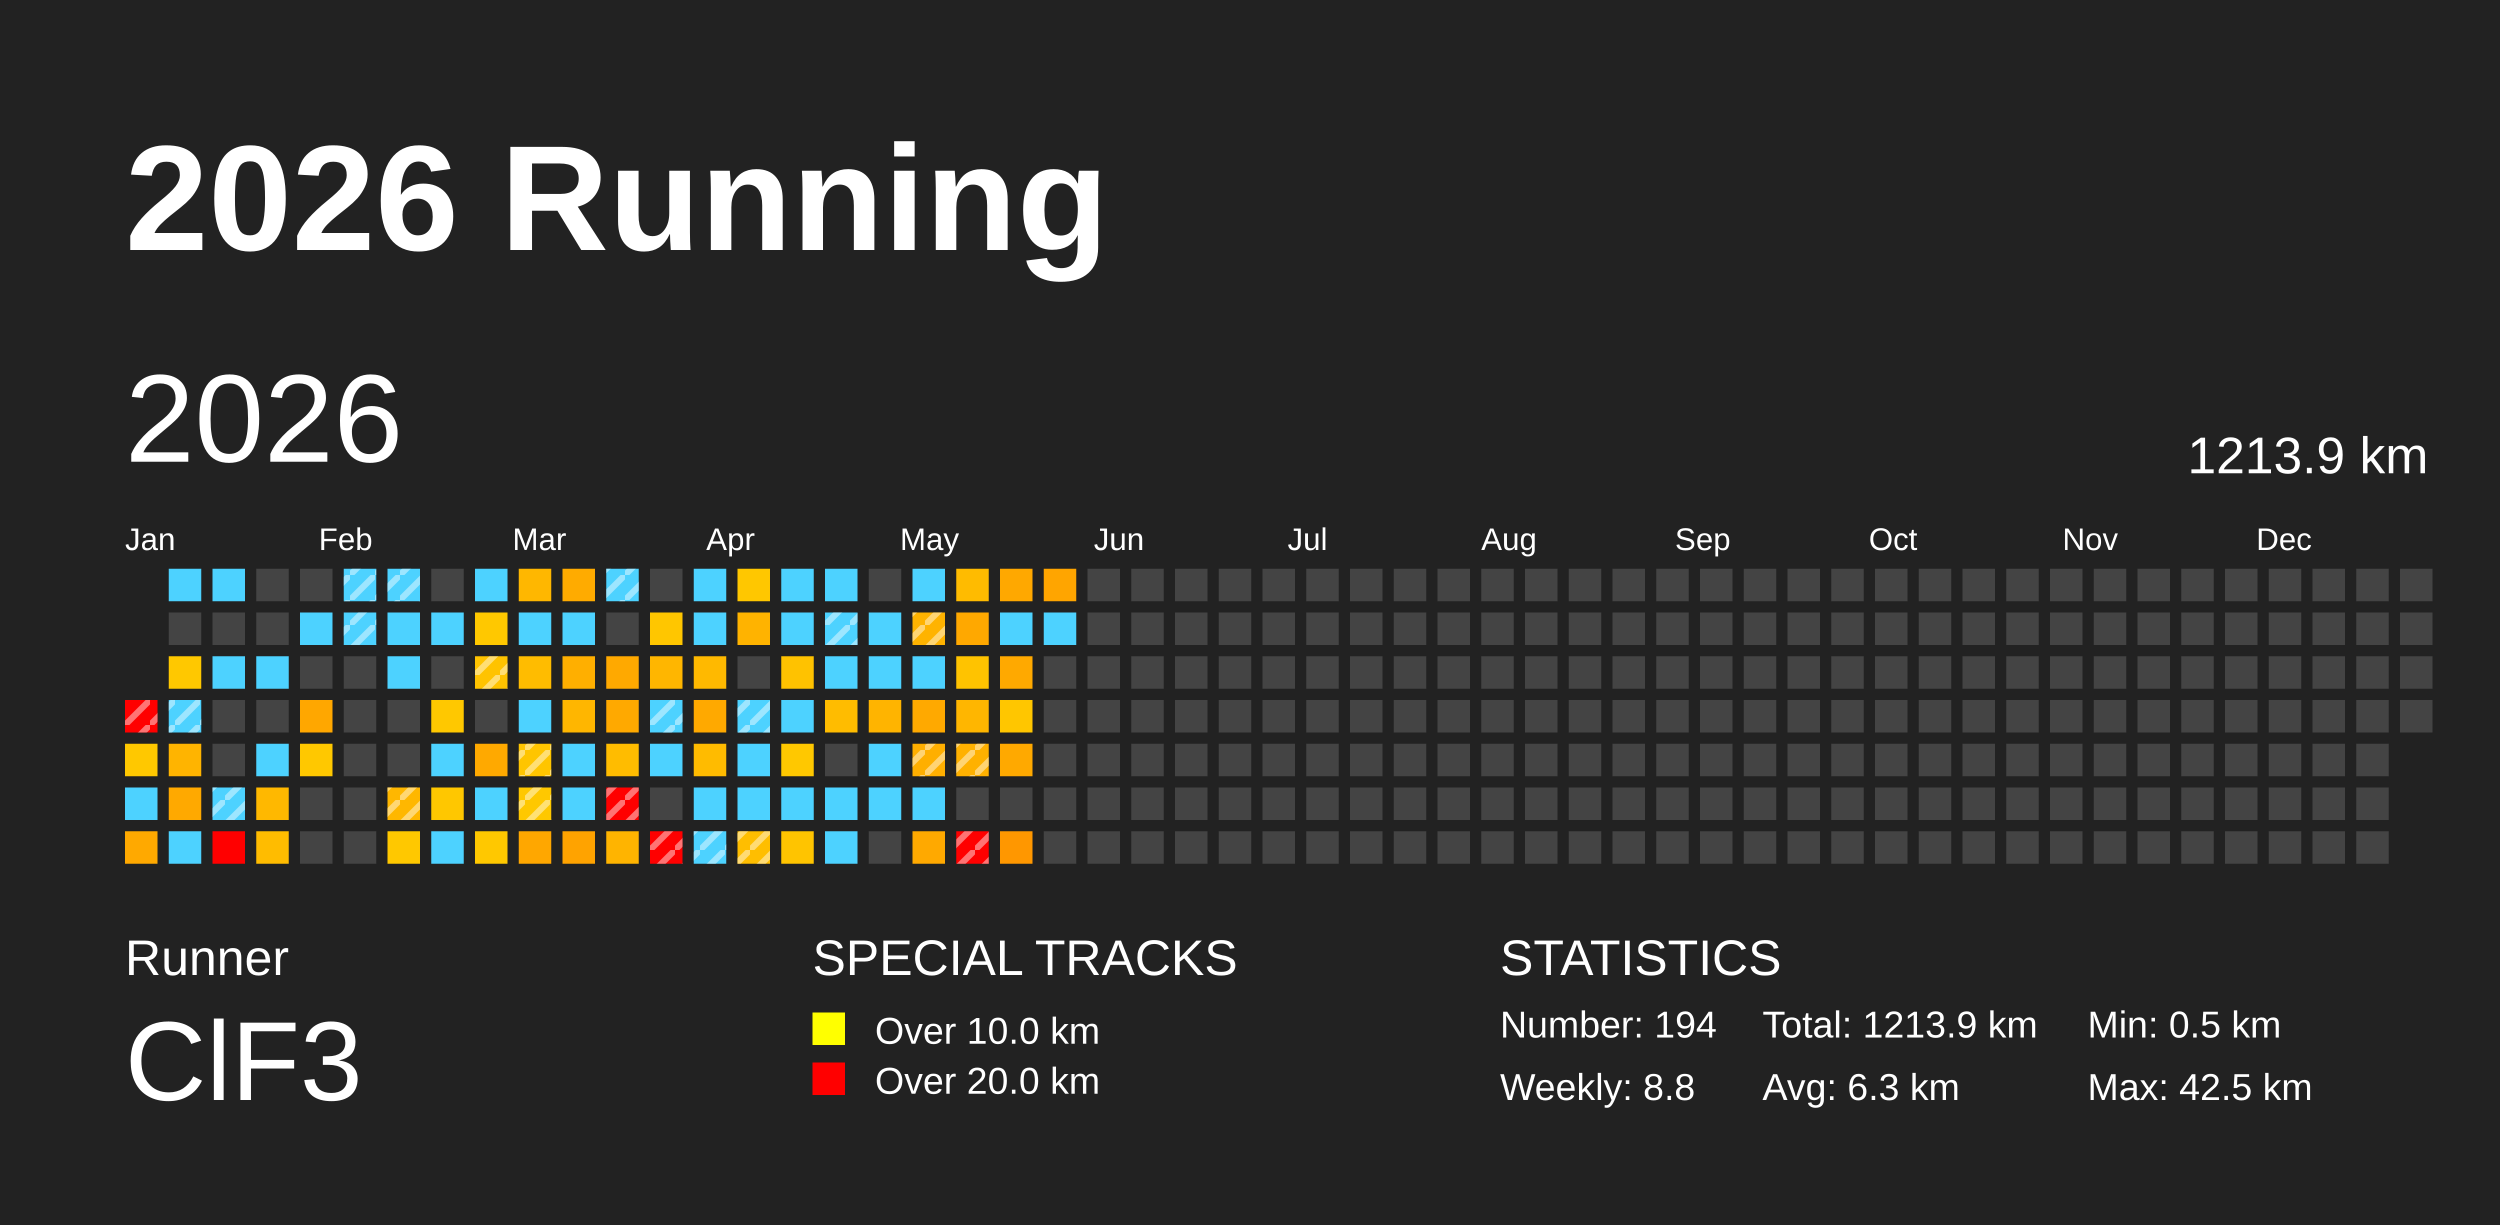
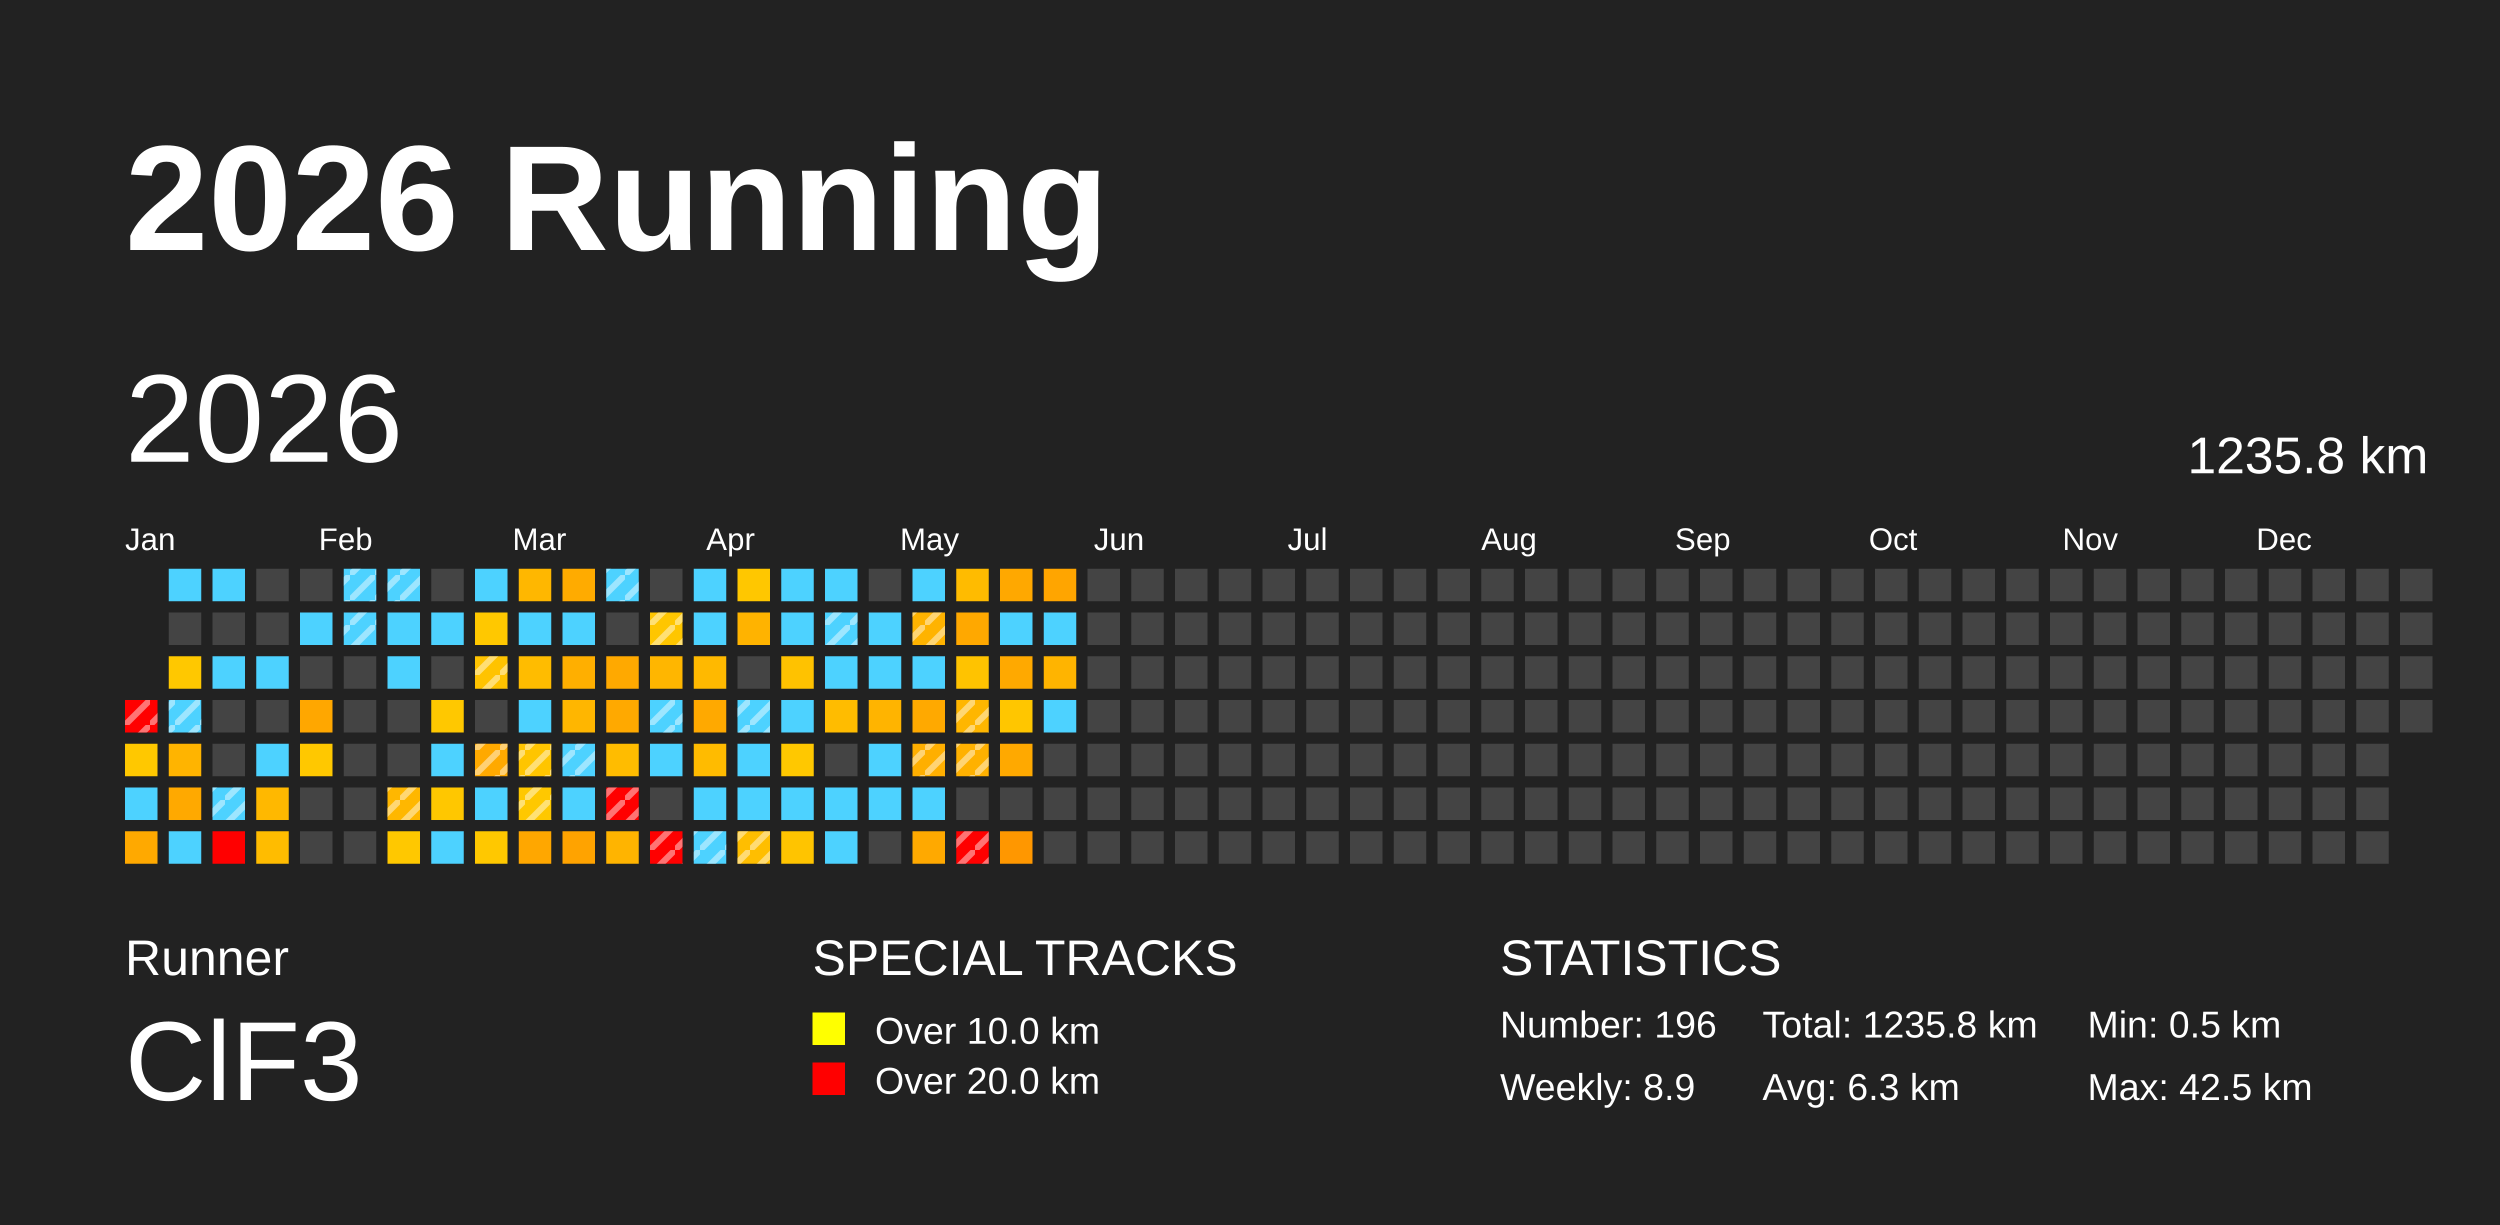
<svg xmlns="http://www.w3.org/2000/svg" baseProfile="full" height="98mm" version="1.1" viewBox="0,0,200,98" width="200mm">
  <defs>
    <pattern height="2" id="indoor-stripe" patternUnits="userSpaceOnUse" width="2">
      <line stroke="white" stroke-opacity="0.45" stroke-width="0.5" x1="0" x2="2" y1="2" y2="0" />
    </pattern>
  </defs>
  <rect fill="#222222" height="98" width="200" x="0" y="0" />
  <text fill="#FFFFFF" style="font-size:12px; font-family:Arial; font-weight:bold;" x="10" y="20">2026 Running</text>
  <text fill="#FFFFFF" style="font-size:4px; font-family:Arial" x="10" y="78">Runner</text>
  <text fill="#FFFFFF" style="font-size:9px; font-family:Arial" x="10" y="88">ClF3</text>
  <text fill="#FFFFFF" style="font-size:4px; font-family:Arial" x="65" y="78">SPECIAL TRACKS</text>
  <rect fill="yellow" height="2.6" width="2.6" x="65" y="81" />
  <text fill="#FFFFFF" style="font-size:3px; font-family:Arial" x="70" y="83.5">Over 10.0 km</text>
  <rect fill="red" height="2.6" width="2.6" x="65" y="85" />
  <text fill="#FFFFFF" style="font-size:3px; font-family:Arial" x="70" y="87.5">Over 20.0 km</text>
  <text fill="#FFFFFF" style="font-size:4px; font-family:Arial" x="120" y="78">STATISTICS</text>
-   <text fill="#FFFFFF" style="font-size:3px; font-family:Arial" x="120" y="83">Number: 194</text>
-   <text fill="#FFFFFF" style="font-size:3px; font-family:Arial" x="120" y="88">Weekly: 8.8</text>
-   <text fill="#FFFFFF" style="font-size:3px; font-family:Arial" x="141" y="83">Total: 1213.9 km</text>
+   <text fill="#FFFFFF" style="font-size:3px; font-family:Arial" x="120" y="83">Number: 196</text>
+   <text fill="#FFFFFF" style="font-size:3px; font-family:Arial" x="120" y="88">Weekly: 8.9</text>
+   <text fill="#FFFFFF" style="font-size:3px; font-family:Arial" x="141" y="83">Total: 1235.8 km</text>
  <text fill="#FFFFFF" style="font-size:3px; font-family:Arial" x="141" y="88">Avg: 6.3 km</text>
  <text fill="#FFFFFF" style="font-size:3px; font-family:Arial" x="167" y="83">Min: 0.5 km</text>
  <text fill="#FFFFFF" style="font-size:3px; font-family:Arial" x="167" y="88">Max: 42.5 km</text>
  <text dominant-baseline="hanging" fill="#FFFFFF" style="font-size:10.0px; font-family:Arial;" x="10" y="30">2026</text>
-   <text dominant-baseline="hanging" fill="#FFFFFF" style="font-size:4.125px; font-family:Arial;" x="175" y="35">1213.9 km</text>
+   <text dominant-baseline="hanging" fill="#FFFFFF" style="font-size:4.125px; font-family:Arial;" x="175" y="35">1235.8 km</text>
  <text fill="#FFFFFF" style="font-size:2.5px; font-family:Arial" x="10.0" y="44">Jan</text>
  <text fill="#FFFFFF" style="font-size:2.5px; font-family:Arial" x="25.5" y="44">Feb</text>
  <text fill="#FFFFFF" style="font-size:2.5px; font-family:Arial" x="41.0" y="44">Mar</text>
  <text fill="#FFFFFF" style="font-size:2.5px; font-family:Arial" x="56.5" y="44">Apr</text>
  <text fill="#FFFFFF" style="font-size:2.5px; font-family:Arial" x="72.0" y="44">May</text>
  <text fill="#FFFFFF" style="font-size:2.5px; font-family:Arial" x="87.5" y="44">Jun</text>
  <text fill="#FFFFFF" style="font-size:2.5px; font-family:Arial" x="103.0" y="44">Jul</text>
  <text fill="#FFFFFF" style="font-size:2.5px; font-family:Arial" x="118.5" y="44">Aug</text>
  <text fill="#FFFFFF" style="font-size:2.5px; font-family:Arial" x="134.0" y="44">Sep</text>
  <text fill="#FFFFFF" style="font-size:2.5px; font-family:Arial" x="149.5" y="44">Oct</text>
  <text fill="#FFFFFF" style="font-size:2.5px; font-family:Arial" x="165.0" y="44">Nov</text>
  <text fill="#FFFFFF" style="font-size:2.5px; font-family:Arial" x="180.5" y="44">Dec</text>
  <rect fill="red" height="2.6" width="2.6" x="10.0" y="56.0" />
  <rect fill="url(#indoor-stripe)" height="2.6" style="pointer-events: none;" width="2.6" x="10.0" y="56.0" />
  <rect fill="#ffc800" height="2.6" width="2.6" x="10.0" y="59.5" />
  <rect fill="#4dd2ff" height="2.6" width="2.6" x="10.0" y="63.0" />
  <rect fill="#ffa900" height="2.6" width="2.6" x="10.0" y="66.5" />
  <rect fill="#4dd2ff" height="2.6" width="2.6" x="13.5" y="45.5" />
  <rect fill="#444444" height="2.6" width="2.6" x="13.5" y="49.0" />
  <rect fill="#ffc800" height="2.6" width="2.6" x="13.5" y="52.5" />
  <rect fill="#4dd2ff" height="2.6" width="2.6" x="13.5" y="56.0" />
  <rect fill="url(#indoor-stripe)" height="2.6" style="pointer-events: none;" width="2.6" x="13.5" y="56.0" />
  <rect fill="#ffb400" height="2.6" width="2.6" x="13.5" y="59.5" />
  <rect fill="#ffa900" height="2.6" width="2.6" x="13.5" y="63.0" />
  <rect fill="#4dd2ff" height="2.6" width="2.6" x="13.5" y="66.5" />
  <rect fill="#4dd2ff" height="2.6" width="2.6" x="17.0" y="45.5" />
  <rect fill="#444444" height="2.6" width="2.6" x="17.0" y="49.0" />
  <rect fill="#4dd2ff" height="2.6" width="2.6" x="17.0" y="52.5" />
  <rect fill="#444444" height="2.6" width="2.6" x="17.0" y="56.0" />
  <rect fill="#444444" height="2.6" width="2.6" x="17.0" y="59.5" />
  <rect fill="#4dd2ff" height="2.6" width="2.6" x="17.0" y="63.0" />
  <rect fill="url(#indoor-stripe)" height="2.6" style="pointer-events: none;" width="2.6" x="17.0" y="63.0" />
  <rect fill="red" height="2.6" width="2.6" x="17.0" y="66.5" />
  <rect fill="#444444" height="2.6" width="2.6" x="20.5" y="45.5" />
  <rect fill="#444444" height="2.6" width="2.6" x="20.5" y="49.0" />
  <rect fill="#4dd2ff" height="2.6" width="2.6" x="20.5" y="52.5" />
  <rect fill="#444444" height="2.6" width="2.6" x="20.5" y="56.0" />
  <rect fill="#4dd2ff" height="2.6" width="2.6" x="20.5" y="59.5" />
  <rect fill="#ffb800" height="2.6" width="2.6" x="20.5" y="63.0" />
  <rect fill="#ffbc00" height="2.6" width="2.6" x="20.5" y="66.5" />
  <rect fill="#444444" height="2.6" width="2.6" x="24.0" y="45.5" />
  <rect fill="#4dd2ff" height="2.6" width="2.6" x="24.0" y="49.0" />
  <rect fill="#444444" height="2.6" width="2.6" x="24.0" y="52.5" />
  <rect fill="#ffa700" height="2.6" width="2.6" x="24.0" y="56.0" />
  <rect fill="#ffc800" height="2.6" width="2.6" x="24.0" y="59.5" />
  <rect fill="#444444" height="2.6" width="2.6" x="24.0" y="63.0" />
  <rect fill="#444444" height="2.6" width="2.6" x="24.0" y="66.5" />
  <rect fill="#4dd2ff" height="2.6" width="2.6" x="27.5" y="45.5" />
  <rect fill="url(#indoor-stripe)" height="2.6" style="pointer-events: none;" width="2.6" x="27.5" y="45.5" />
  <rect fill="#4dd2ff" height="2.6" width="2.6" x="27.5" y="49.0" />
  <rect fill="url(#indoor-stripe)" height="2.6" style="pointer-events: none;" width="2.6" x="27.5" y="49.0" />
  <rect fill="#444444" height="2.6" width="2.6" x="27.5" y="52.5" />
  <rect fill="#444444" height="2.6" width="2.6" x="27.5" y="56.0" />
  <rect fill="#444444" height="2.6" width="2.6" x="27.5" y="59.5" />
  <rect fill="#444444" height="2.6" width="2.6" x="27.5" y="63.0" />
  <rect fill="#444444" height="2.6" width="2.6" x="27.5" y="66.5" />
  <rect fill="#4dd2ff" height="2.6" width="2.6" x="31.0" y="45.5" />
  <rect fill="url(#indoor-stripe)" height="2.6" style="pointer-events: none;" width="2.6" x="31.0" y="45.5" />
  <rect fill="#4dd2ff" height="2.6" width="2.6" x="31.0" y="49.0" />
  <rect fill="#4dd2ff" height="2.6" width="2.6" x="31.0" y="52.5" />
  <rect fill="#444444" height="2.6" width="2.6" x="31.0" y="56.0" />
  <rect fill="#444444" height="2.6" width="2.6" x="31.0" y="59.5" />
  <rect fill="#ffb700" height="2.6" width="2.6" x="31.0" y="63.0" />
  <rect fill="url(#indoor-stripe)" height="2.6" style="pointer-events: none;" width="2.6" x="31.0" y="63.0" />
  <rect fill="#ffc800" height="2.6" width="2.6" x="31.0" y="66.5" />
  <rect fill="#444444" height="2.6" width="2.6" x="34.5" y="45.5" />
  <rect fill="#4dd2ff" height="2.6" width="2.6" x="34.5" y="49.0" />
  <rect fill="#444444" height="2.6" width="2.6" x="34.5" y="52.5" />
  <rect fill="#ffc800" height="2.6" width="2.6" x="34.5" y="56.0" />
  <rect fill="#4dd2ff" height="2.6" width="2.6" x="34.5" y="59.5" />
  <rect fill="#ffc700" height="2.6" width="2.6" x="34.5" y="63.0" />
  <rect fill="#4dd2ff" height="2.6" width="2.6" x="34.5" y="66.5" />
  <rect fill="#4dd2ff" height="2.6" width="2.6" x="38.0" y="45.5" />
  <rect fill="#ffc800" height="2.6" width="2.6" x="38.0" y="49.0" />
  <rect fill="#ffc300" height="2.6" width="2.6" x="38.0" y="52.5" />
  <rect fill="url(#indoor-stripe)" height="2.6" style="pointer-events: none;" width="2.6" x="38.0" y="52.5" />
  <rect fill="#444444" height="2.6" width="2.6" x="38.0" y="56.0" />
  <rect fill="#ffa900" height="2.6" width="2.6" x="38.0" y="59.5" />
+   <rect fill="url(#indoor-stripe)" height="2.6" style="pointer-events: none;" width="2.6" x="38.0" y="59.5" />
  <rect fill="#4dd2ff" height="2.6" width="2.6" x="38.0" y="63.0" />
  <rect fill="#ffc800" height="2.6" width="2.6" x="38.0" y="66.5" />
  <rect fill="#ffb700" height="2.6" width="2.6" x="41.5" y="45.5" />
  <rect fill="#4dd2ff" height="2.6" width="2.6" x="41.5" y="49.0" />
  <rect fill="#ffbc00" height="2.6" width="2.6" x="41.5" y="52.5" />
  <rect fill="#4dd2ff" height="2.6" width="2.6" x="41.5" y="56.0" />
  <rect fill="#ffc500" height="2.6" width="2.6" x="41.5" y="59.5" />
  <rect fill="url(#indoor-stripe)" height="2.6" style="pointer-events: none;" width="2.6" x="41.5" y="59.5" />
  <rect fill="#ffc800" height="2.6" width="2.6" x="41.5" y="63.0" />
  <rect fill="url(#indoor-stripe)" height="2.6" style="pointer-events: none;" width="2.6" x="41.5" y="63.0" />
  <rect fill="#ffa700" height="2.6" width="2.6" x="41.5" y="66.5" />
  <rect fill="#ffab00" height="2.6" width="2.6" x="45.0" y="45.5" />
  <rect fill="#4dd2ff" height="2.6" width="2.6" x="45.0" y="49.0" />
  <rect fill="#ffaf00" height="2.6" width="2.6" x="45.0" y="52.5" />
  <rect fill="#ffb600" height="2.6" width="2.6" x="45.0" y="56.0" />
  <rect fill="#4dd2ff" height="2.6" width="2.6" x="45.0" y="59.5" />
+   <rect fill="url(#indoor-stripe)" height="2.6" style="pointer-events: none;" width="2.6" x="45.0" y="59.5" />
  <rect fill="#4dd2ff" height="2.6" width="2.6" x="45.0" y="63.0" />
  <rect fill="#ffa300" height="2.6" width="2.6" x="45.0" y="66.5" />
  <rect fill="#4dd2ff" height="2.6" width="2.6" x="48.5" y="45.5" />
  <rect fill="url(#indoor-stripe)" height="2.6" style="pointer-events: none;" width="2.6" x="48.5" y="45.5" />
  <rect fill="#444444" height="2.6" width="2.6" x="48.5" y="49.0" />
  <rect fill="#ffa900" height="2.6" width="2.6" x="48.5" y="52.5" />
  <rect fill="#ffa900" height="2.6" width="2.6" x="48.5" y="56.0" />
  <rect fill="#ffbc00" height="2.6" width="2.6" x="48.5" y="59.5" />
  <rect fill="red" height="2.6" width="2.6" x="48.5" y="63.0" />
  <rect fill="url(#indoor-stripe)" height="2.6" style="pointer-events: none;" width="2.6" x="48.5" y="63.0" />
  <rect fill="#ffb400" height="2.6" width="2.6" x="48.5" y="66.5" />
  <rect fill="#444444" height="2.6" width="2.6" x="52.0" y="45.5" />
  <rect fill="#ffc600" height="2.6" width="2.6" x="52.0" y="49.0" />
+   <rect fill="url(#indoor-stripe)" height="2.6" style="pointer-events: none;" width="2.6" x="52.0" y="49.0" />
  <rect fill="#ffb600" height="2.6" width="2.6" x="52.0" y="52.5" />
  <rect fill="#4dd2ff" height="2.6" width="2.6" x="52.0" y="56.0" />
  <rect fill="url(#indoor-stripe)" height="2.6" style="pointer-events: none;" width="2.6" x="52.0" y="56.0" />
  <rect fill="#4dd2ff" height="2.6" width="2.6" x="52.0" y="59.5" />
  <rect fill="#444444" height="2.6" width="2.6" x="52.0" y="63.0" />
  <rect fill="red" height="2.6" width="2.6" x="52.0" y="66.5" />
  <rect fill="url(#indoor-stripe)" height="2.6" style="pointer-events: none;" width="2.6" x="52.0" y="66.5" />
  <rect fill="#4dd2ff" height="2.6" width="2.6" x="55.5" y="45.5" />
  <rect fill="#4dd2ff" height="2.6" width="2.6" x="55.5" y="49.0" />
  <rect fill="#ffb900" height="2.6" width="2.6" x="55.5" y="52.5" />
  <rect fill="#ffa900" height="2.6" width="2.6" x="55.5" y="56.0" />
  <rect fill="#ffbb00" height="2.6" width="2.6" x="55.5" y="59.5" />
  <rect fill="#4dd2ff" height="2.6" width="2.6" x="55.5" y="63.0" />
  <rect fill="#4dd2ff" height="2.6" width="2.6" x="55.5" y="66.5" />
  <rect fill="url(#indoor-stripe)" height="2.6" style="pointer-events: none;" width="2.6" x="55.5" y="66.5" />
  <rect fill="#ffc700" height="2.6" width="2.6" x="59.0" y="45.5" />
  <rect fill="#ffb300" height="2.6" width="2.6" x="59.0" y="49.0" />
  <rect fill="#444444" height="2.6" width="2.6" x="59.0" y="52.5" />
  <rect fill="#4dd2ff" height="2.6" width="2.6" x="59.0" y="56.0" />
  <rect fill="url(#indoor-stripe)" height="2.6" style="pointer-events: none;" width="2.6" x="59.0" y="56.0" />
  <rect fill="#4dd2ff" height="2.6" width="2.6" x="59.0" y="59.5" />
  <rect fill="#4dd2ff" height="2.6" width="2.6" x="59.0" y="63.0" />
  <rect fill="#ffbe00" height="2.6" width="2.6" x="59.0" y="66.5" />
  <rect fill="url(#indoor-stripe)" height="2.6" style="pointer-events: none;" width="2.6" x="59.0" y="66.5" />
  <rect fill="#4dd2ff" height="2.6" width="2.6" x="62.5" y="45.5" />
  <rect fill="#4dd2ff" height="2.6" width="2.6" x="62.5" y="49.0" />
  <rect fill="#ffc200" height="2.6" width="2.6" x="62.5" y="52.5" />
  <rect fill="#4dd2ff" height="2.6" width="2.6" x="62.5" y="56.0" />
  <rect fill="#ffc800" height="2.6" width="2.6" x="62.5" y="59.5" />
  <rect fill="#4dd2ff" height="2.6" width="2.6" x="62.5" y="63.0" />
  <rect fill="#ffc400" height="2.6" width="2.6" x="62.5" y="66.5" />
  <rect fill="#4dd2ff" height="2.6" width="2.6" x="66.0" y="45.5" />
  <rect fill="#4dd2ff" height="2.6" width="2.6" x="66.0" y="49.0" />
  <rect fill="url(#indoor-stripe)" height="2.6" style="pointer-events: none;" width="2.6" x="66.0" y="49.0" />
  <rect fill="#4dd2ff" height="2.6" width="2.6" x="66.0" y="52.5" />
  <rect fill="#ffbc00" height="2.6" width="2.6" x="66.0" y="56.0" />
  <rect fill="#444444" height="2.6" width="2.6" x="66.0" y="59.5" />
  <rect fill="#4dd2ff" height="2.6" width="2.6" x="66.0" y="63.0" />
  <rect fill="#4dd2ff" height="2.6" width="2.6" x="66.0" y="66.5" />
  <rect fill="#444444" height="2.6" width="2.6" x="69.5" y="45.5" />
  <rect fill="#4dd2ff" height="2.6" width="2.6" x="69.5" y="49.0" />
  <rect fill="#4dd2ff" height="2.6" width="2.6" x="69.5" y="52.5" />
  <rect fill="#ffb400" height="2.6" width="2.6" x="69.5" y="56.0" />
  <rect fill="#4dd2ff" height="2.6" width="2.6" x="69.5" y="59.5" />
  <rect fill="#4dd2ff" height="2.6" width="2.6" x="69.5" y="63.0" />
  <rect fill="#444444" height="2.6" width="2.6" x="69.5" y="66.5" />
  <rect fill="#4dd2ff" height="2.6" width="2.6" x="73.0" y="45.5" />
  <rect fill="#ffb300" height="2.6" width="2.6" x="73.0" y="49.0" />
  <rect fill="url(#indoor-stripe)" height="2.6" style="pointer-events: none;" width="2.6" x="73.0" y="49.0" />
  <rect fill="#4dd2ff" height="2.6" width="2.6" x="73.0" y="52.5" />
  <rect fill="#ffa900" height="2.6" width="2.6" x="73.0" y="56.0" />
  <rect fill="#ffaf00" height="2.6" width="2.6" x="73.0" y="59.5" />
  <rect fill="url(#indoor-stripe)" height="2.6" style="pointer-events: none;" width="2.6" x="73.0" y="59.5" />
  <rect fill="#4dd2ff" height="2.6" width="2.6" x="73.0" y="63.0" />
  <rect fill="#ffa900" height="2.6" width="2.6" x="73.0" y="66.5" />
  <rect fill="#ffbb00" height="2.6" width="2.6" x="76.5" y="45.5" />
  <rect fill="#ffa800" height="2.6" width="2.6" x="76.5" y="49.0" />
  <rect fill="#ffc300" height="2.6" width="2.6" x="76.5" y="52.5" />
  <rect fill="#ffb600" height="2.6" width="2.6" x="76.5" y="56.0" />
+   <rect fill="url(#indoor-stripe)" height="2.6" style="pointer-events: none;" width="2.6" x="76.5" y="56.0" />
  <rect fill="#ffb100" height="2.6" width="2.6" x="76.5" y="59.5" />
  <rect fill="url(#indoor-stripe)" height="2.6" style="pointer-events: none;" width="2.6" x="76.5" y="59.5" />
  <rect fill="#444444" height="2.6" width="2.6" x="76.5" y="63.0" />
  <rect fill="red" height="2.6" width="2.6" x="76.5" y="66.5" />
  <rect fill="url(#indoor-stripe)" height="2.6" style="pointer-events: none;" width="2.6" x="76.5" y="66.5" />
  <rect fill="#ffa800" height="2.6" width="2.6" x="80.0" y="45.5" />
  <rect fill="#4dd2ff" height="2.6" width="2.6" x="80.0" y="49.0" />
  <rect fill="#ffa900" height="2.6" width="2.6" x="80.0" y="52.5" />
  <rect fill="#ffc600" height="2.6" width="2.6" x="80.0" y="56.0" />
  <rect fill="#ffa900" height="2.6" width="2.6" x="80.0" y="59.5" />
  <rect fill="#444444" height="2.6" width="2.6" x="80.0" y="63.0" />
  <rect fill="#ff9700" height="2.6" width="2.6" x="80.0" y="66.5" />
  <rect fill="#ffa500" height="2.6" width="2.6" x="83.5" y="45.5" />
  <rect fill="#4dd2ff" height="2.6" width="2.6" x="83.5" y="49.0" />
-   <rect fill="#444444" height="2.6" width="2.6" x="83.5" y="52.5" />
-   <rect fill="#444444" height="2.6" width="2.6" x="83.5" y="56.0" />
+   <rect fill="#ffb400" height="2.6" width="2.6" x="83.5" y="52.5" />
+   <rect fill="#4dd2ff" height="2.6" width="2.6" x="83.5" y="56.0" />
  <rect fill="#444444" height="2.6" width="2.6" x="83.5" y="59.5" />
  <rect fill="#444444" height="2.6" width="2.6" x="83.5" y="63.0" />
  <rect fill="#444444" height="2.6" width="2.6" x="83.5" y="66.5" />
  <rect fill="#444444" height="2.6" width="2.6" x="87.0" y="45.5" />
  <rect fill="#444444" height="2.6" width="2.6" x="87.0" y="49.0" />
  <rect fill="#444444" height="2.6" width="2.6" x="87.0" y="52.5" />
  <rect fill="#444444" height="2.6" width="2.6" x="87.0" y="56.0" />
  <rect fill="#444444" height="2.6" width="2.6" x="87.0" y="59.5" />
  <rect fill="#444444" height="2.6" width="2.6" x="87.0" y="63.0" />
  <rect fill="#444444" height="2.6" width="2.6" x="87.0" y="66.5" />
  <rect fill="#444444" height="2.6" width="2.6" x="90.5" y="45.5" />
  <rect fill="#444444" height="2.6" width="2.6" x="90.5" y="49.0" />
  <rect fill="#444444" height="2.6" width="2.6" x="90.5" y="52.5" />
  <rect fill="#444444" height="2.6" width="2.6" x="90.5" y="56.0" />
  <rect fill="#444444" height="2.6" width="2.6" x="90.5" y="59.5" />
  <rect fill="#444444" height="2.6" width="2.6" x="90.5" y="63.0" />
  <rect fill="#444444" height="2.6" width="2.6" x="90.5" y="66.5" />
  <rect fill="#444444" height="2.6" width="2.6" x="94.0" y="45.5" />
  <rect fill="#444444" height="2.6" width="2.6" x="94.0" y="49.0" />
  <rect fill="#444444" height="2.6" width="2.6" x="94.0" y="52.5" />
  <rect fill="#444444" height="2.6" width="2.6" x="94.0" y="56.0" />
  <rect fill="#444444" height="2.6" width="2.6" x="94.0" y="59.5" />
  <rect fill="#444444" height="2.6" width="2.6" x="94.0" y="63.0" />
  <rect fill="#444444" height="2.6" width="2.6" x="94.0" y="66.5" />
  <rect fill="#444444" height="2.6" width="2.6" x="97.5" y="45.5" />
  <rect fill="#444444" height="2.6" width="2.6" x="97.5" y="49.0" />
  <rect fill="#444444" height="2.6" width="2.6" x="97.5" y="52.5" />
  <rect fill="#444444" height="2.6" width="2.6" x="97.5" y="56.0" />
  <rect fill="#444444" height="2.6" width="2.6" x="97.5" y="59.5" />
  <rect fill="#444444" height="2.6" width="2.6" x="97.5" y="63.0" />
  <rect fill="#444444" height="2.6" width="2.6" x="97.5" y="66.5" />
  <rect fill="#444444" height="2.6" width="2.6" x="101.0" y="45.5" />
  <rect fill="#444444" height="2.6" width="2.6" x="101.0" y="49.0" />
  <rect fill="#444444" height="2.6" width="2.6" x="101.0" y="52.5" />
  <rect fill="#444444" height="2.6" width="2.6" x="101.0" y="56.0" />
  <rect fill="#444444" height="2.6" width="2.6" x="101.0" y="59.5" />
  <rect fill="#444444" height="2.6" width="2.6" x="101.0" y="63.0" />
  <rect fill="#444444" height="2.6" width="2.6" x="101.0" y="66.5" />
  <rect fill="#444444" height="2.6" width="2.6" x="104.5" y="45.5" />
  <rect fill="#444444" height="2.6" width="2.6" x="104.5" y="49.0" />
  <rect fill="#444444" height="2.6" width="2.6" x="104.5" y="52.5" />
  <rect fill="#444444" height="2.6" width="2.6" x="104.5" y="56.0" />
  <rect fill="#444444" height="2.6" width="2.6" x="104.5" y="59.5" />
  <rect fill="#444444" height="2.6" width="2.6" x="104.5" y="63.0" />
  <rect fill="#444444" height="2.6" width="2.6" x="104.5" y="66.5" />
  <rect fill="#444444" height="2.6" width="2.6" x="108.0" y="45.5" />
  <rect fill="#444444" height="2.6" width="2.6" x="108.0" y="49.0" />
  <rect fill="#444444" height="2.6" width="2.6" x="108.0" y="52.5" />
  <rect fill="#444444" height="2.6" width="2.6" x="108.0" y="56.0" />
  <rect fill="#444444" height="2.6" width="2.6" x="108.0" y="59.5" />
  <rect fill="#444444" height="2.6" width="2.6" x="108.0" y="63.0" />
  <rect fill="#444444" height="2.6" width="2.6" x="108.0" y="66.5" />
  <rect fill="#444444" height="2.6" width="2.6" x="111.5" y="45.5" />
  <rect fill="#444444" height="2.6" width="2.6" x="111.5" y="49.0" />
  <rect fill="#444444" height="2.6" width="2.6" x="111.5" y="52.5" />
  <rect fill="#444444" height="2.6" width="2.6" x="111.5" y="56.0" />
  <rect fill="#444444" height="2.6" width="2.6" x="111.5" y="59.5" />
  <rect fill="#444444" height="2.6" width="2.6" x="111.5" y="63.0" />
  <rect fill="#444444" height="2.6" width="2.6" x="111.5" y="66.5" />
  <rect fill="#444444" height="2.6" width="2.6" x="115.0" y="45.5" />
  <rect fill="#444444" height="2.6" width="2.6" x="115.0" y="49.0" />
  <rect fill="#444444" height="2.6" width="2.6" x="115.0" y="52.5" />
  <rect fill="#444444" height="2.6" width="2.6" x="115.0" y="56.0" />
  <rect fill="#444444" height="2.6" width="2.6" x="115.0" y="59.5" />
  <rect fill="#444444" height="2.6" width="2.6" x="115.0" y="63.0" />
  <rect fill="#444444" height="2.6" width="2.6" x="115.0" y="66.5" />
  <rect fill="#444444" height="2.6" width="2.6" x="118.5" y="45.5" />
  <rect fill="#444444" height="2.6" width="2.6" x="118.5" y="49.0" />
  <rect fill="#444444" height="2.6" width="2.6" x="118.5" y="52.5" />
  <rect fill="#444444" height="2.6" width="2.6" x="118.5" y="56.0" />
  <rect fill="#444444" height="2.6" width="2.6" x="118.5" y="59.5" />
  <rect fill="#444444" height="2.6" width="2.6" x="118.5" y="63.0" />
  <rect fill="#444444" height="2.6" width="2.6" x="118.5" y="66.5" />
  <rect fill="#444444" height="2.6" width="2.6" x="122.0" y="45.5" />
  <rect fill="#444444" height="2.6" width="2.6" x="122.0" y="49.0" />
  <rect fill="#444444" height="2.6" width="2.6" x="122.0" y="52.5" />
  <rect fill="#444444" height="2.6" width="2.6" x="122.0" y="56.0" />
  <rect fill="#444444" height="2.6" width="2.6" x="122.0" y="59.5" />
  <rect fill="#444444" height="2.6" width="2.6" x="122.0" y="63.0" />
  <rect fill="#444444" height="2.6" width="2.6" x="122.0" y="66.5" />
  <rect fill="#444444" height="2.6" width="2.6" x="125.5" y="45.5" />
  <rect fill="#444444" height="2.6" width="2.6" x="125.5" y="49.0" />
  <rect fill="#444444" height="2.6" width="2.6" x="125.5" y="52.5" />
  <rect fill="#444444" height="2.6" width="2.6" x="125.5" y="56.0" />
  <rect fill="#444444" height="2.6" width="2.6" x="125.5" y="59.5" />
  <rect fill="#444444" height="2.6" width="2.6" x="125.5" y="63.0" />
  <rect fill="#444444" height="2.6" width="2.6" x="125.5" y="66.5" />
  <rect fill="#444444" height="2.6" width="2.6" x="129.0" y="45.5" />
  <rect fill="#444444" height="2.6" width="2.6" x="129.0" y="49.0" />
  <rect fill="#444444" height="2.6" width="2.6" x="129.0" y="52.5" />
  <rect fill="#444444" height="2.6" width="2.6" x="129.0" y="56.0" />
  <rect fill="#444444" height="2.6" width="2.6" x="129.0" y="59.5" />
  <rect fill="#444444" height="2.6" width="2.6" x="129.0" y="63.0" />
  <rect fill="#444444" height="2.6" width="2.6" x="129.0" y="66.5" />
  <rect fill="#444444" height="2.6" width="2.6" x="132.5" y="45.5" />
  <rect fill="#444444" height="2.6" width="2.6" x="132.5" y="49.0" />
  <rect fill="#444444" height="2.6" width="2.6" x="132.5" y="52.5" />
  <rect fill="#444444" height="2.6" width="2.6" x="132.5" y="56.0" />
  <rect fill="#444444" height="2.6" width="2.6" x="132.5" y="59.5" />
  <rect fill="#444444" height="2.6" width="2.6" x="132.5" y="63.0" />
  <rect fill="#444444" height="2.6" width="2.6" x="132.5" y="66.5" />
  <rect fill="#444444" height="2.6" width="2.6" x="136.0" y="45.5" />
  <rect fill="#444444" height="2.6" width="2.6" x="136.0" y="49.0" />
  <rect fill="#444444" height="2.6" width="2.6" x="136.0" y="52.5" />
  <rect fill="#444444" height="2.6" width="2.6" x="136.0" y="56.0" />
  <rect fill="#444444" height="2.6" width="2.6" x="136.0" y="59.5" />
  <rect fill="#444444" height="2.6" width="2.6" x="136.0" y="63.0" />
  <rect fill="#444444" height="2.6" width="2.6" x="136.0" y="66.5" />
  <rect fill="#444444" height="2.6" width="2.6" x="139.5" y="45.5" />
  <rect fill="#444444" height="2.6" width="2.6" x="139.5" y="49.0" />
  <rect fill="#444444" height="2.6" width="2.6" x="139.5" y="52.5" />
  <rect fill="#444444" height="2.6" width="2.6" x="139.5" y="56.0" />
  <rect fill="#444444" height="2.6" width="2.6" x="139.5" y="59.5" />
  <rect fill="#444444" height="2.6" width="2.6" x="139.5" y="63.0" />
  <rect fill="#444444" height="2.6" width="2.6" x="139.5" y="66.5" />
  <rect fill="#444444" height="2.6" width="2.6" x="143.0" y="45.5" />
  <rect fill="#444444" height="2.6" width="2.6" x="143.0" y="49.0" />
  <rect fill="#444444" height="2.6" width="2.6" x="143.0" y="52.5" />
  <rect fill="#444444" height="2.6" width="2.6" x="143.0" y="56.0" />
  <rect fill="#444444" height="2.6" width="2.6" x="143.0" y="59.5" />
  <rect fill="#444444" height="2.6" width="2.6" x="143.0" y="63.0" />
  <rect fill="#444444" height="2.6" width="2.6" x="143.0" y="66.5" />
  <rect fill="#444444" height="2.6" width="2.6" x="146.5" y="45.5" />
  <rect fill="#444444" height="2.6" width="2.6" x="146.5" y="49.0" />
  <rect fill="#444444" height="2.6" width="2.6" x="146.5" y="52.5" />
  <rect fill="#444444" height="2.6" width="2.6" x="146.5" y="56.0" />
  <rect fill="#444444" height="2.6" width="2.6" x="146.5" y="59.5" />
  <rect fill="#444444" height="2.6" width="2.6" x="146.5" y="63.0" />
  <rect fill="#444444" height="2.6" width="2.6" x="146.5" y="66.5" />
  <rect fill="#444444" height="2.6" width="2.6" x="150.0" y="45.5" />
  <rect fill="#444444" height="2.6" width="2.6" x="150.0" y="49.0" />
  <rect fill="#444444" height="2.6" width="2.6" x="150.0" y="52.5" />
  <rect fill="#444444" height="2.6" width="2.6" x="150.0" y="56.0" />
  <rect fill="#444444" height="2.6" width="2.6" x="150.0" y="59.5" />
  <rect fill="#444444" height="2.6" width="2.6" x="150.0" y="63.0" />
  <rect fill="#444444" height="2.6" width="2.6" x="150.0" y="66.5" />
  <rect fill="#444444" height="2.6" width="2.6" x="153.5" y="45.5" />
  <rect fill="#444444" height="2.6" width="2.6" x="153.5" y="49.0" />
  <rect fill="#444444" height="2.6" width="2.6" x="153.5" y="52.5" />
  <rect fill="#444444" height="2.6" width="2.6" x="153.5" y="56.0" />
  <rect fill="#444444" height="2.6" width="2.6" x="153.5" y="59.5" />
  <rect fill="#444444" height="2.6" width="2.6" x="153.5" y="63.0" />
  <rect fill="#444444" height="2.6" width="2.6" x="153.5" y="66.5" />
  <rect fill="#444444" height="2.6" width="2.6" x="157.0" y="45.5" />
  <rect fill="#444444" height="2.6" width="2.6" x="157.0" y="49.0" />
  <rect fill="#444444" height="2.6" width="2.6" x="157.0" y="52.5" />
  <rect fill="#444444" height="2.6" width="2.6" x="157.0" y="56.0" />
  <rect fill="#444444" height="2.6" width="2.6" x="157.0" y="59.5" />
  <rect fill="#444444" height="2.6" width="2.6" x="157.0" y="63.0" />
  <rect fill="#444444" height="2.6" width="2.6" x="157.0" y="66.5" />
  <rect fill="#444444" height="2.6" width="2.6" x="160.5" y="45.5" />
  <rect fill="#444444" height="2.6" width="2.6" x="160.5" y="49.0" />
  <rect fill="#444444" height="2.6" width="2.6" x="160.5" y="52.5" />
  <rect fill="#444444" height="2.6" width="2.6" x="160.5" y="56.0" />
  <rect fill="#444444" height="2.6" width="2.6" x="160.5" y="59.5" />
  <rect fill="#444444" height="2.6" width="2.6" x="160.5" y="63.0" />
  <rect fill="#444444" height="2.6" width="2.6" x="160.5" y="66.5" />
  <rect fill="#444444" height="2.6" width="2.6" x="164.0" y="45.5" />
  <rect fill="#444444" height="2.6" width="2.6" x="164.0" y="49.0" />
  <rect fill="#444444" height="2.6" width="2.6" x="164.0" y="52.5" />
  <rect fill="#444444" height="2.6" width="2.6" x="164.0" y="56.0" />
  <rect fill="#444444" height="2.6" width="2.6" x="164.0" y="59.5" />
  <rect fill="#444444" height="2.6" width="2.6" x="164.0" y="63.0" />
  <rect fill="#444444" height="2.6" width="2.6" x="164.0" y="66.5" />
  <rect fill="#444444" height="2.6" width="2.6" x="167.5" y="45.5" />
  <rect fill="#444444" height="2.6" width="2.6" x="167.5" y="49.0" />
  <rect fill="#444444" height="2.6" width="2.6" x="167.5" y="52.5" />
  <rect fill="#444444" height="2.6" width="2.6" x="167.5" y="56.0" />
  <rect fill="#444444" height="2.6" width="2.6" x="167.5" y="59.5" />
  <rect fill="#444444" height="2.6" width="2.6" x="167.5" y="63.0" />
  <rect fill="#444444" height="2.6" width="2.6" x="167.5" y="66.5" />
  <rect fill="#444444" height="2.6" width="2.6" x="171.0" y="45.5" />
  <rect fill="#444444" height="2.6" width="2.6" x="171.0" y="49.0" />
  <rect fill="#444444" height="2.6" width="2.6" x="171.0" y="52.5" />
  <rect fill="#444444" height="2.6" width="2.6" x="171.0" y="56.0" />
  <rect fill="#444444" height="2.6" width="2.6" x="171.0" y="59.5" />
  <rect fill="#444444" height="2.6" width="2.6" x="171.0" y="63.0" />
  <rect fill="#444444" height="2.6" width="2.6" x="171.0" y="66.5" />
  <rect fill="#444444" height="2.6" width="2.6" x="174.5" y="45.5" />
  <rect fill="#444444" height="2.6" width="2.6" x="174.5" y="49.0" />
  <rect fill="#444444" height="2.6" width="2.6" x="174.5" y="52.5" />
  <rect fill="#444444" height="2.6" width="2.6" x="174.5" y="56.0" />
  <rect fill="#444444" height="2.6" width="2.6" x="174.5" y="59.5" />
  <rect fill="#444444" height="2.6" width="2.6" x="174.5" y="63.0" />
  <rect fill="#444444" height="2.6" width="2.6" x="174.5" y="66.5" />
  <rect fill="#444444" height="2.6" width="2.6" x="178.0" y="45.5" />
  <rect fill="#444444" height="2.6" width="2.6" x="178.0" y="49.0" />
  <rect fill="#444444" height="2.6" width="2.6" x="178.0" y="52.5" />
  <rect fill="#444444" height="2.6" width="2.6" x="178.0" y="56.0" />
  <rect fill="#444444" height="2.6" width="2.6" x="178.0" y="59.5" />
  <rect fill="#444444" height="2.6" width="2.6" x="178.0" y="63.0" />
  <rect fill="#444444" height="2.6" width="2.6" x="178.0" y="66.5" />
  <rect fill="#444444" height="2.6" width="2.6" x="181.5" y="45.5" />
  <rect fill="#444444" height="2.6" width="2.6" x="181.5" y="49.0" />
  <rect fill="#444444" height="2.6" width="2.6" x="181.5" y="52.5" />
  <rect fill="#444444" height="2.6" width="2.6" x="181.5" y="56.0" />
  <rect fill="#444444" height="2.6" width="2.6" x="181.5" y="59.5" />
  <rect fill="#444444" height="2.6" width="2.6" x="181.5" y="63.0" />
  <rect fill="#444444" height="2.6" width="2.6" x="181.5" y="66.5" />
  <rect fill="#444444" height="2.6" width="2.6" x="185.0" y="45.5" />
  <rect fill="#444444" height="2.6" width="2.6" x="185.0" y="49.0" />
  <rect fill="#444444" height="2.6" width="2.6" x="185.0" y="52.5" />
  <rect fill="#444444" height="2.6" width="2.6" x="185.0" y="56.0" />
  <rect fill="#444444" height="2.6" width="2.6" x="185.0" y="59.5" />
  <rect fill="#444444" height="2.6" width="2.6" x="185.0" y="63.0" />
  <rect fill="#444444" height="2.6" width="2.6" x="185.0" y="66.5" />
  <rect fill="#444444" height="2.6" width="2.6" x="188.5" y="45.5" />
  <rect fill="#444444" height="2.6" width="2.6" x="188.5" y="49.0" />
  <rect fill="#444444" height="2.6" width="2.6" x="188.5" y="52.5" />
  <rect fill="#444444" height="2.6" width="2.6" x="188.5" y="56.0" />
  <rect fill="#444444" height="2.6" width="2.6" x="188.5" y="59.5" />
  <rect fill="#444444" height="2.6" width="2.6" x="188.5" y="63.0" />
  <rect fill="#444444" height="2.6" width="2.6" x="188.5" y="66.5" />
  <rect fill="#444444" height="2.6" width="2.6" x="192.0" y="45.5" />
  <rect fill="#444444" height="2.6" width="2.6" x="192.0" y="49.0" />
  <rect fill="#444444" height="2.6" width="2.6" x="192.0" y="52.5" />
  <rect fill="#444444" height="2.6" width="2.6" x="192.0" y="56.0" />
</svg>
